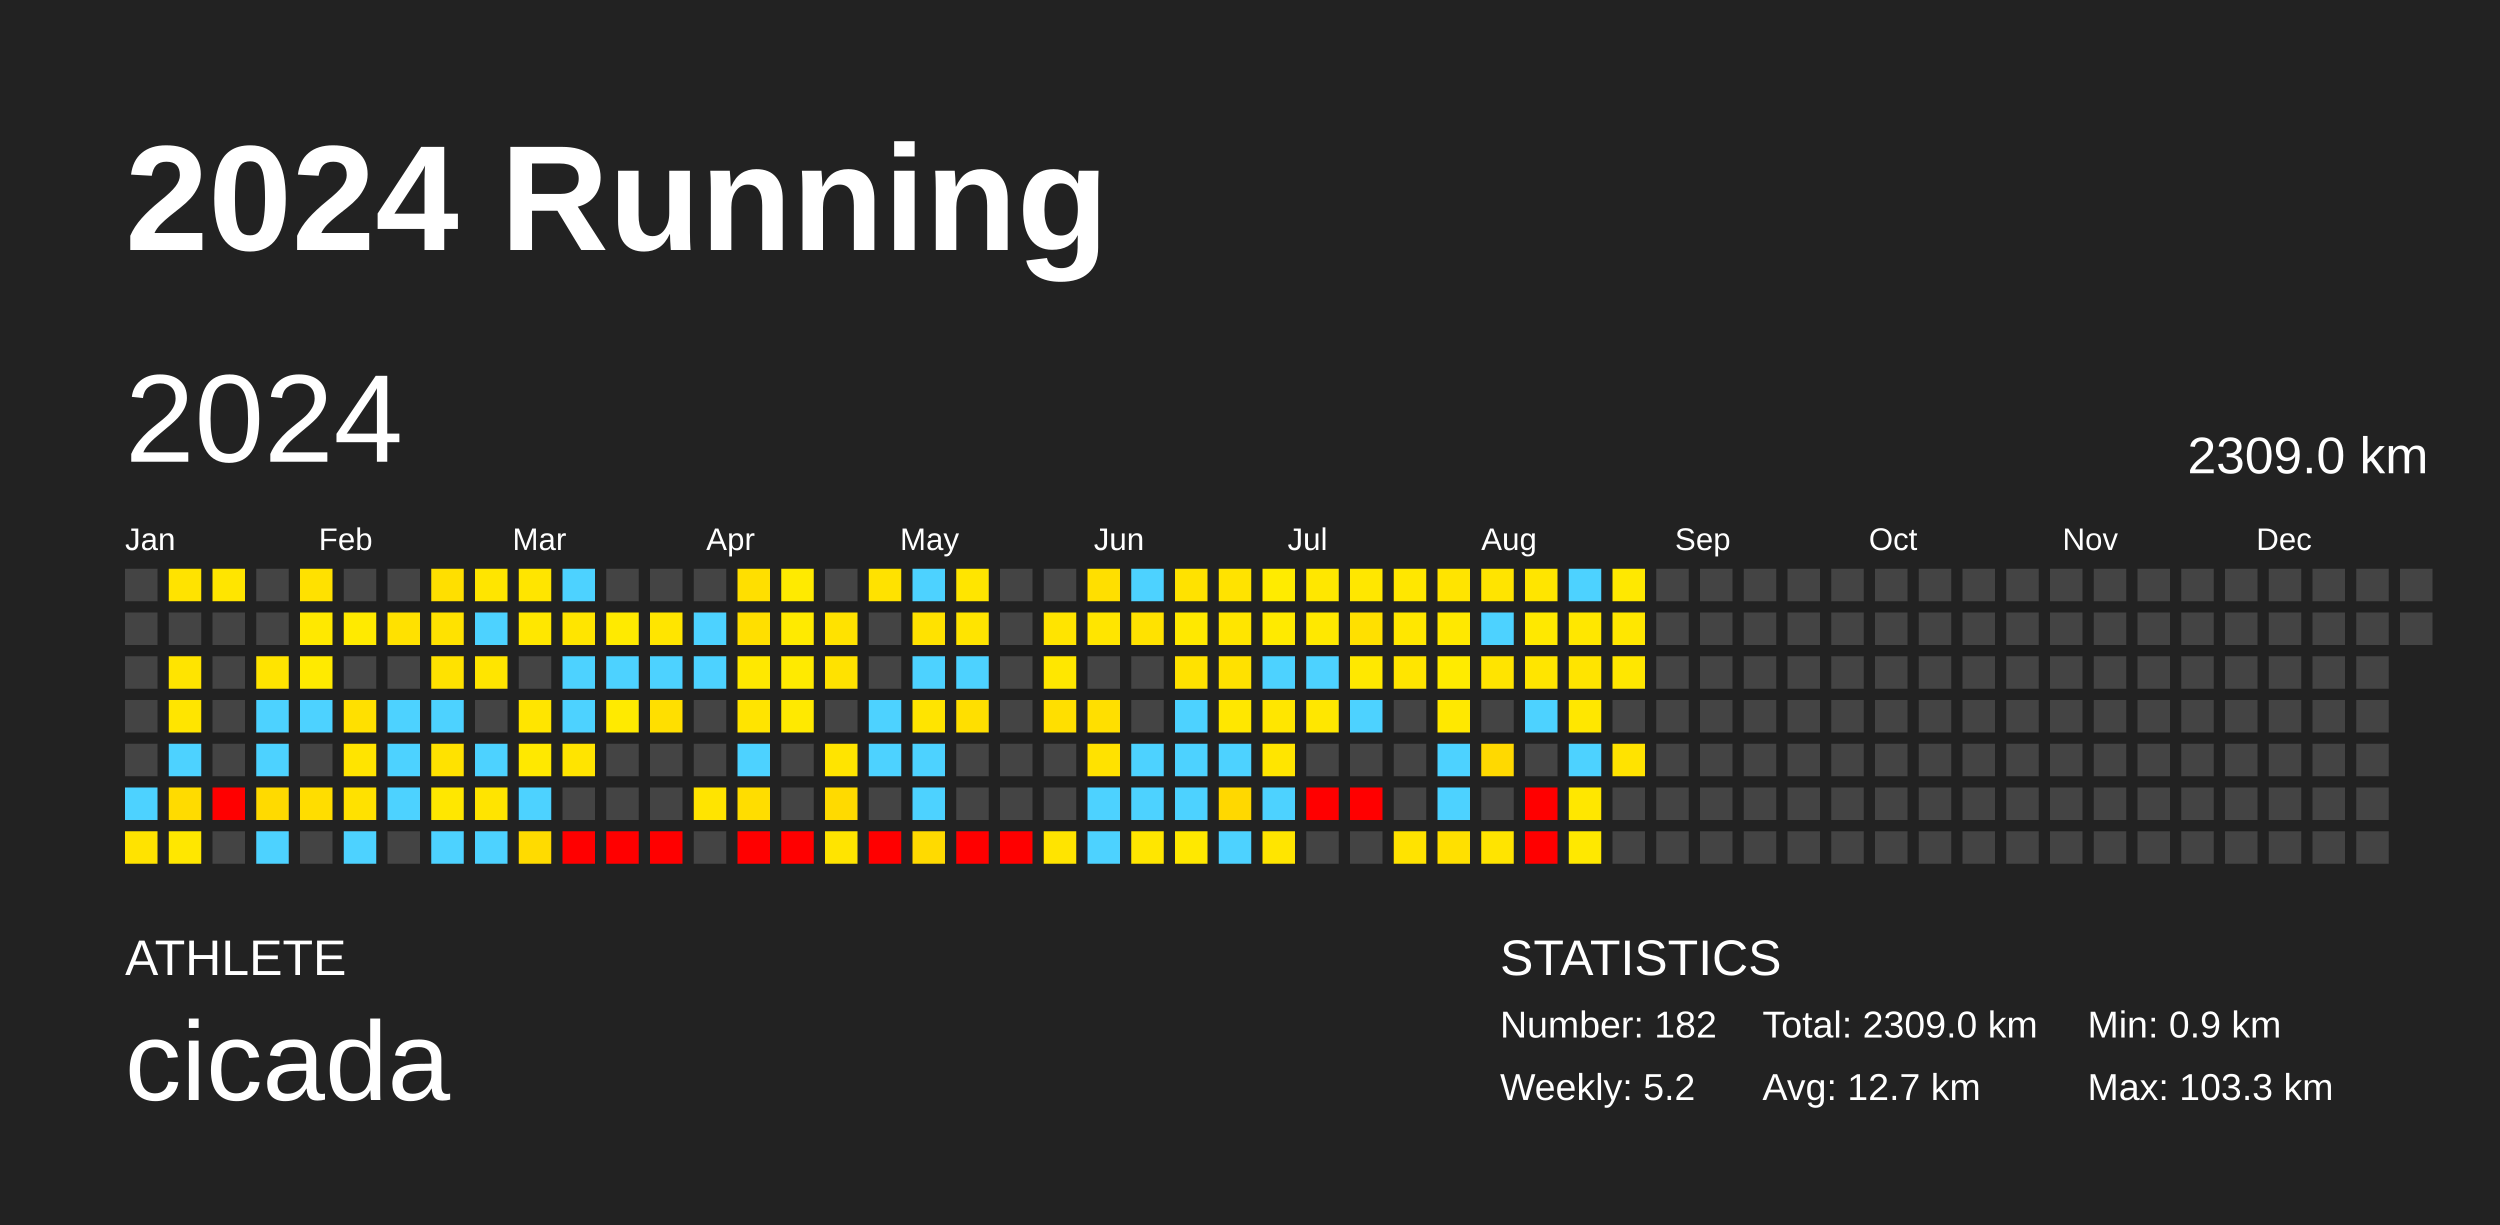
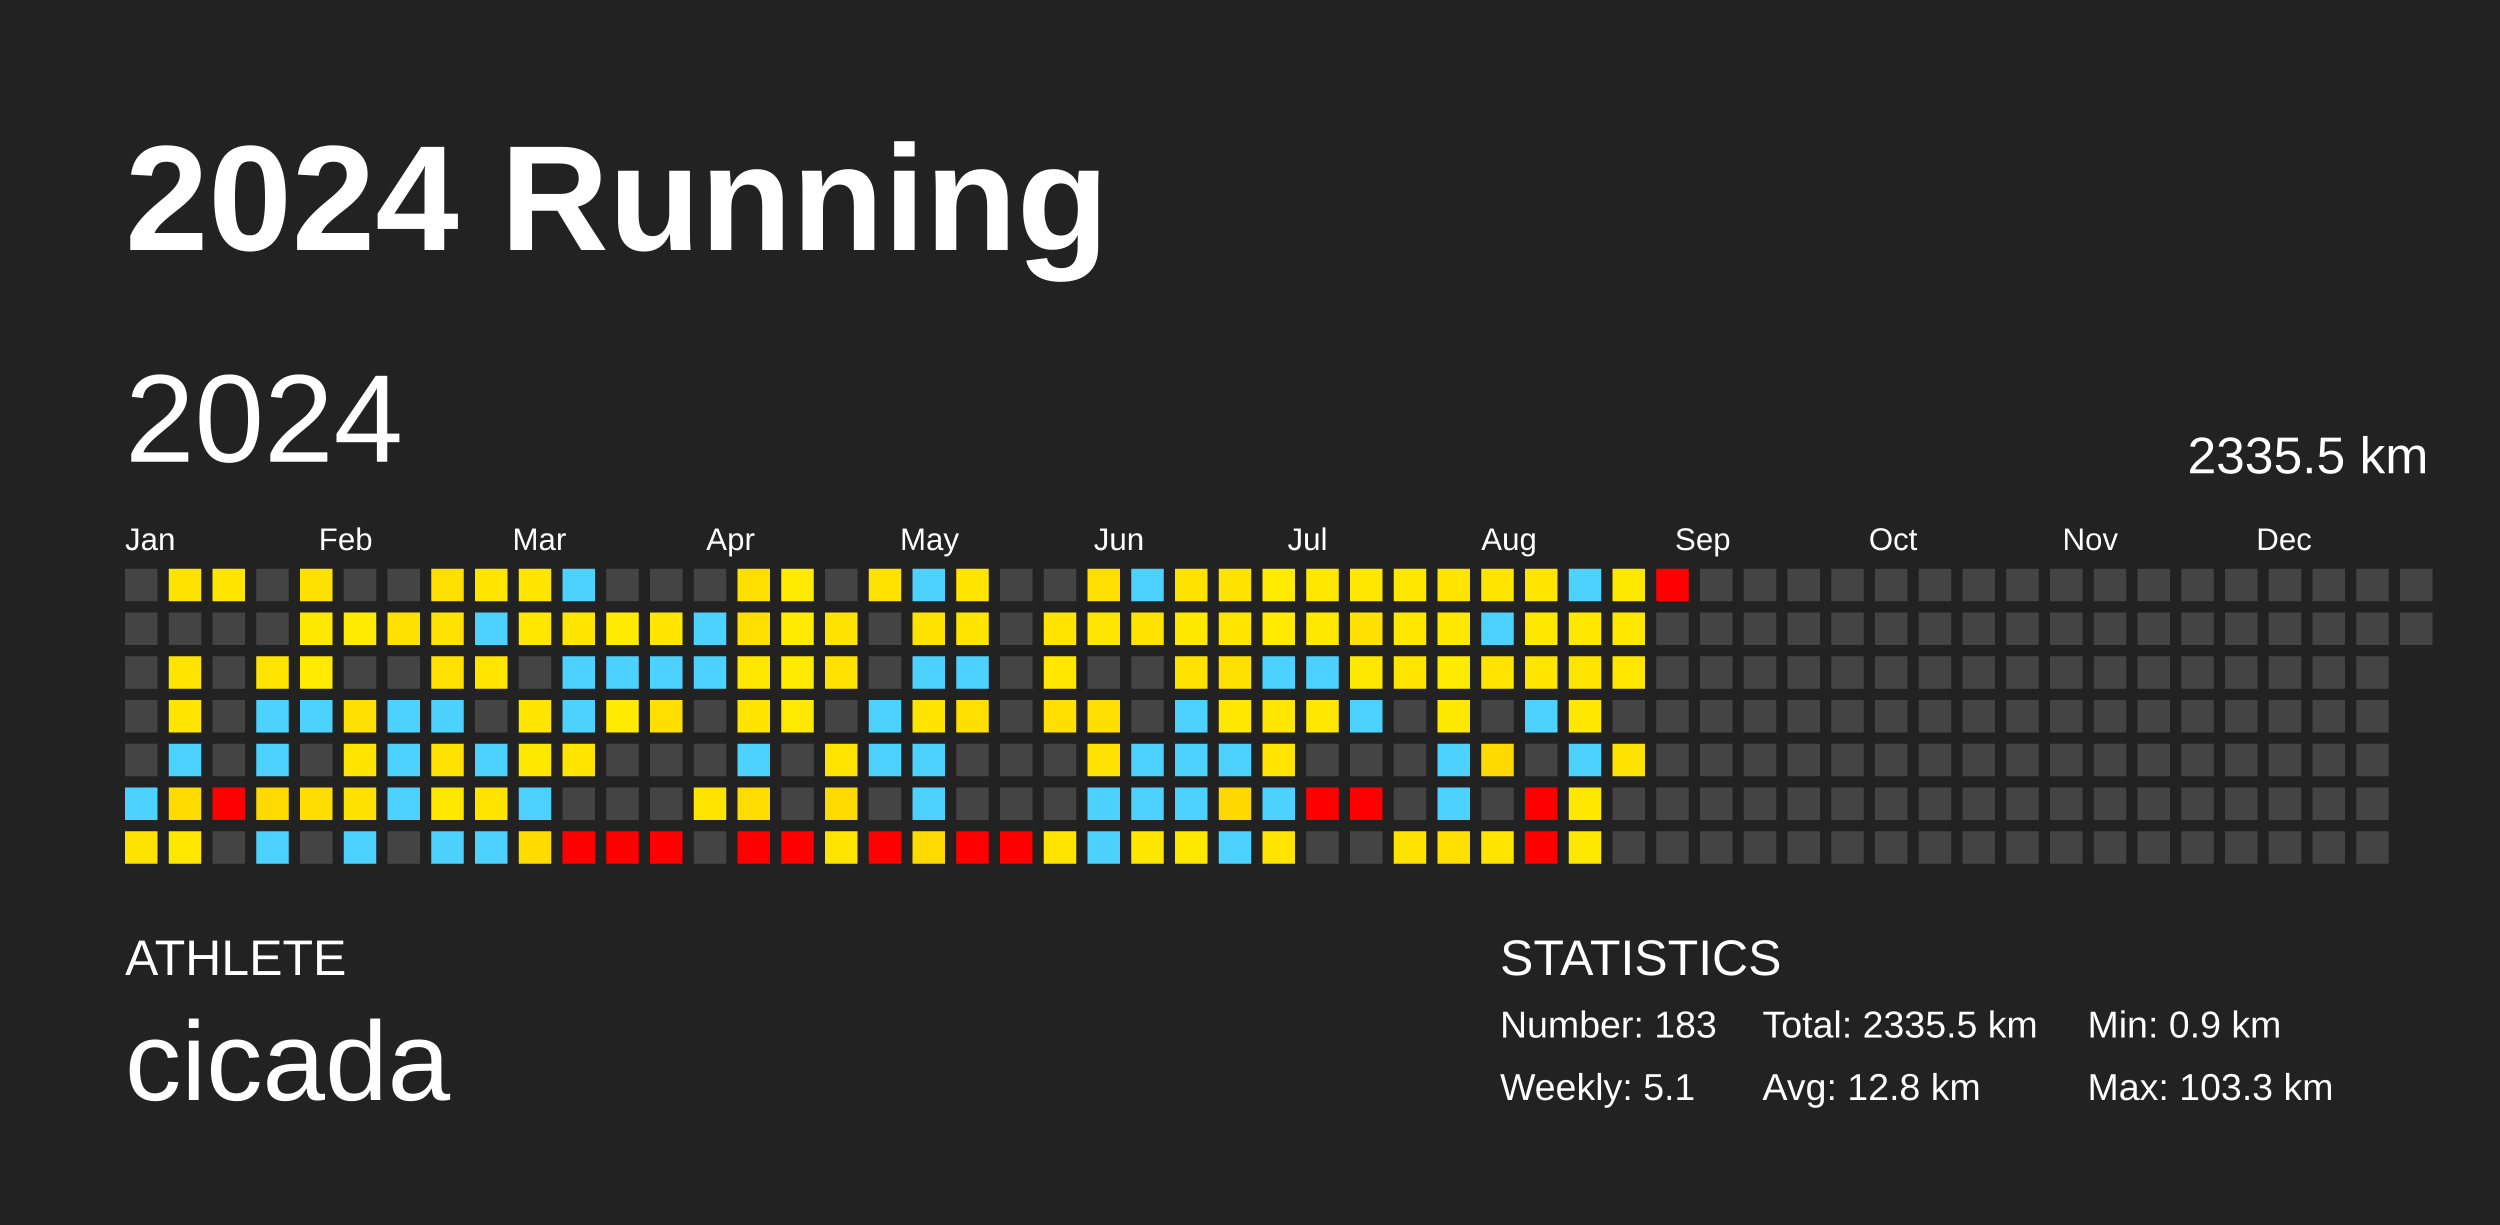
<svg xmlns="http://www.w3.org/2000/svg" baseProfile="full" height="98mm" version="1.1" viewBox="0,0,200,98" width="200mm">
  <defs />
  <rect fill="#222222" height="98" width="200" x="0" y="0" />
  <text fill="#FFFFFF" style="font-size:12px; font-family:Arial; font-weight:bold;" x="10" y="20">2024 Running</text>
  <text fill="#FFFFFF" style="font-size:4px; font-family:Arial" x="10" y="78">ATHLETE</text>
  <text fill="#FFFFFF" style="font-size:9px; font-family:Arial" x="10" y="88">cicada</text>
  <text fill="#FFFFFF" style="font-size:4px; font-family:Arial" x="120" y="78">STATISTICS</text>
-   <text fill="#FFFFFF" style="font-size:3px; font-family:Arial" x="120" y="83">Number: 182</text>
-   <text fill="#FFFFFF" style="font-size:3px; font-family:Arial" x="120" y="88">Weekly: 5.2</text>
-   <text fill="#FFFFFF" style="font-size:3px; font-family:Arial" x="141" y="83">Total: 2309.0 km</text>
-   <text fill="#FFFFFF" style="font-size:3px; font-family:Arial" x="141" y="88">Avg: 12.7 km</text>
+   <text fill="#FFFFFF" style="font-size:3px; font-family:Arial" x="120" y="83">Number: 183</text>
+   <text fill="#FFFFFF" style="font-size:3px; font-family:Arial" x="120" y="88">Weekly: 5.1</text>
+   <text fill="#FFFFFF" style="font-size:3px; font-family:Arial" x="141" y="83">Total: 2335.5 km</text>
+   <text fill="#FFFFFF" style="font-size:3px; font-family:Arial" x="141" y="88">Avg: 12.8 km</text>
  <text fill="#FFFFFF" style="font-size:3px; font-family:Arial" x="167" y="83">Min: 0.9 km</text>
  <text fill="#FFFFFF" style="font-size:3px; font-family:Arial" x="167" y="88">Max: 103.3 km</text>
  <text dominant-baseline="hanging" fill="#FFFFFF" style="font-size:10.0px; font-family:Arial;" x="10" y="30">2024</text>
-   <text dominant-baseline="hanging" fill="#FFFFFF" style="font-size:4.125px; font-family:Arial;" x="175" y="35">2309.0 km</text>
+   <text dominant-baseline="hanging" fill="#FFFFFF" style="font-size:4.125px; font-family:Arial;" x="175" y="35">2335.5 km</text>
  <text fill="#FFFFFF" style="font-size:2.5px; font-family:Arial" x="10.0" y="44">Jan</text>
  <text fill="#FFFFFF" style="font-size:2.5px; font-family:Arial" x="25.5" y="44">Feb</text>
  <text fill="#FFFFFF" style="font-size:2.5px; font-family:Arial" x="41.0" y="44">Mar</text>
  <text fill="#FFFFFF" style="font-size:2.5px; font-family:Arial" x="56.5" y="44">Apr</text>
  <text fill="#FFFFFF" style="font-size:2.5px; font-family:Arial" x="72.0" y="44">May</text>
  <text fill="#FFFFFF" style="font-size:2.5px; font-family:Arial" x="87.5" y="44">Jun</text>
  <text fill="#FFFFFF" style="font-size:2.5px; font-family:Arial" x="103.0" y="44">Jul</text>
  <text fill="#FFFFFF" style="font-size:2.5px; font-family:Arial" x="118.5" y="44">Aug</text>
  <text fill="#FFFFFF" style="font-size:2.5px; font-family:Arial" x="134.0" y="44">Sep</text>
  <text fill="#FFFFFF" style="font-size:2.5px; font-family:Arial" x="149.5" y="44">Oct</text>
  <text fill="#FFFFFF" style="font-size:2.5px; font-family:Arial" x="165.0" y="44">Nov</text>
  <text fill="#FFFFFF" style="font-size:2.5px; font-family:Arial" x="180.5" y="44">Dec</text>
  <rect fill="#444444" height="2.6" width="2.6" x="10.0" y="45.5" />
  <rect fill="#444444" height="2.6" width="2.6" x="10.0" y="49.0" />
  <rect fill="#444444" height="2.6" width="2.6" x="10.0" y="52.5" />
  <rect fill="#444444" height="2.6" width="2.6" x="10.0" y="56.0" />
  <rect fill="#444444" height="2.6" width="2.6" x="10.0" y="59.5" />
  <rect fill="#4dd2ff" height="2.6" width="2.6" x="10.0" y="63.0" />
  <rect fill="#ffe300" height="2.6" width="2.6" x="10.0" y="66.5" />
  <rect fill="#ffe300" height="2.6" width="2.6" x="13.5" y="45.5" />
  <rect fill="#444444" height="2.6" width="2.6" x="13.5" y="49.0" />
  <rect fill="#ffe400" height="2.6" width="2.6" x="13.5" y="52.5" />
  <rect fill="#ffe500" height="2.6" width="2.6" x="13.5" y="56.0" />
  <rect fill="#4dd2ff" height="2.6" width="2.6" x="13.5" y="59.5" />
  <rect fill="#ffdb00" height="2.6" width="2.6" x="13.5" y="63.0" />
  <rect fill="#ffe700" height="2.6" width="2.6" x="13.5" y="66.5" />
  <rect fill="#ffe500" height="2.6" width="2.6" x="17.0" y="45.5" />
  <rect fill="#444444" height="2.6" width="2.6" x="17.0" y="49.0" />
  <rect fill="#444444" height="2.6" width="2.6" x="17.0" y="52.5" />
  <rect fill="#444444" height="2.6" width="2.6" x="17.0" y="56.0" />
  <rect fill="#444444" height="2.6" width="2.6" x="17.0" y="59.5" />
  <rect fill="red" height="2.6" width="2.6" x="17.0" y="63.0" />
  <rect fill="#444444" height="2.6" width="2.6" x="17.0" y="66.5" />
  <rect fill="#444444" height="2.6" width="2.6" x="20.5" y="45.5" />
  <rect fill="#444444" height="2.6" width="2.6" x="20.5" y="49.0" />
  <rect fill="#ffe400" height="2.6" width="2.6" x="20.5" y="52.5" />
  <rect fill="#4dd2ff" height="2.6" width="2.6" x="20.5" y="56.0" />
  <rect fill="#4dd2ff" height="2.6" width="2.6" x="20.5" y="59.5" />
  <rect fill="#ffda00" height="2.6" width="2.6" x="20.5" y="63.0" />
  <rect fill="#4dd2ff" height="2.6" width="2.6" x="20.5" y="66.5" />
  <rect fill="#ffe100" height="2.6" width="2.6" x="24.0" y="45.5" />
  <rect fill="#ffe800" height="2.6" width="2.6" x="24.0" y="49.0" />
  <rect fill="#ffea00" height="2.6" width="2.6" x="24.0" y="52.5" />
  <rect fill="#4dd2ff" height="2.6" width="2.6" x="24.0" y="56.0" />
  <rect fill="#444444" height="2.6" width="2.6" x="24.0" y="59.5" />
  <rect fill="#ffdd00" height="2.6" width="2.6" x="24.0" y="63.0" />
  <rect fill="#444444" height="2.6" width="2.6" x="24.0" y="66.5" />
  <rect fill="#444444" height="2.6" width="2.6" x="27.5" y="45.5" />
  <rect fill="#ffea00" height="2.6" width="2.6" x="27.5" y="49.0" />
  <rect fill="#444444" height="2.6" width="2.6" x="27.5" y="52.5" />
  <rect fill="#ffe000" height="2.6" width="2.6" x="27.5" y="56.0" />
  <rect fill="#ffe400" height="2.6" width="2.6" x="27.5" y="59.5" />
  <rect fill="#ffe100" height="2.6" width="2.6" x="27.5" y="63.0" />
  <rect fill="#4dd2ff" height="2.6" width="2.6" x="27.5" y="66.5" />
  <rect fill="#444444" height="2.6" width="2.6" x="31.0" y="45.5" />
  <rect fill="#ffe100" height="2.6" width="2.6" x="31.0" y="49.0" />
  <rect fill="#444444" height="2.6" width="2.6" x="31.0" y="52.5" />
  <rect fill="#4dd2ff" height="2.6" width="2.6" x="31.0" y="56.0" />
  <rect fill="#4dd2ff" height="2.6" width="2.6" x="31.0" y="59.5" />
  <rect fill="#4dd2ff" height="2.6" width="2.6" x="31.0" y="63.0" />
  <rect fill="#444444" height="2.6" width="2.6" x="31.0" y="66.5" />
  <rect fill="#ffdf00" height="2.6" width="2.6" x="34.5" y="45.5" />
  <rect fill="#ffe200" height="2.6" width="2.6" x="34.5" y="49.0" />
  <rect fill="#ffe200" height="2.6" width="2.6" x="34.5" y="52.5" />
  <rect fill="#4dd2ff" height="2.6" width="2.6" x="34.5" y="56.0" />
  <rect fill="#ffe200" height="2.6" width="2.6" x="34.5" y="59.5" />
  <rect fill="#ffe700" height="2.6" width="2.6" x="34.5" y="63.0" />
  <rect fill="#4dd2ff" height="2.6" width="2.6" x="34.5" y="66.5" />
  <rect fill="#ffe500" height="2.6" width="2.6" x="38.0" y="45.5" />
  <rect fill="#4dd2ff" height="2.6" width="2.6" x="38.0" y="49.0" />
  <rect fill="#ffe500" height="2.6" width="2.6" x="38.0" y="52.5" />
  <rect fill="#444444" height="2.6" width="2.6" x="38.0" y="56.0" />
  <rect fill="#4dd2ff" height="2.6" width="2.6" x="38.0" y="59.5" />
  <rect fill="#ffe400" height="2.6" width="2.6" x="38.0" y="63.0" />
  <rect fill="#4dd2ff" height="2.6" width="2.6" x="38.0" y="66.5" />
  <rect fill="#ffe500" height="2.6" width="2.6" x="41.5" y="45.5" />
  <rect fill="#ffe700" height="2.6" width="2.6" x="41.5" y="49.0" />
  <rect fill="#444444" height="2.6" width="2.6" x="41.5" y="52.5" />
  <rect fill="#ffe500" height="2.6" width="2.6" x="41.5" y="56.0" />
  <rect fill="#ffe800" height="2.6" width="2.6" x="41.5" y="59.5" />
  <rect fill="#4dd2ff" height="2.6" width="2.6" x="41.5" y="63.0" />
  <rect fill="#ffdb00" height="2.6" width="2.6" x="41.5" y="66.5" />
  <rect fill="#4dd2ff" height="2.6" width="2.6" x="45.0" y="45.5" />
  <rect fill="#ffe500" height="2.6" width="2.6" x="45.0" y="49.0" />
  <rect fill="#4dd2ff" height="2.6" width="2.6" x="45.0" y="52.5" />
  <rect fill="#4dd2ff" height="2.6" width="2.6" x="45.0" y="56.0" />
  <rect fill="#ffe400" height="2.6" width="2.6" x="45.0" y="59.5" />
  <rect fill="#444444" height="2.6" width="2.6" x="45.0" y="63.0" />
  <rect fill="red" height="2.6" width="2.6" x="45.0" y="66.5" />
  <rect fill="#444444" height="2.6" width="2.6" x="48.5" y="45.5" />
  <rect fill="#ffea00" height="2.6" width="2.6" x="48.5" y="49.0" />
  <rect fill="#4dd2ff" height="2.6" width="2.6" x="48.5" y="52.5" />
  <rect fill="#ffea00" height="2.6" width="2.6" x="48.5" y="56.0" />
  <rect fill="#444444" height="2.6" width="2.6" x="48.5" y="59.5" />
  <rect fill="#444444" height="2.6" width="2.6" x="48.5" y="63.0" />
  <rect fill="red" height="2.6" width="2.6" x="48.5" y="66.5" />
  <rect fill="#444444" height="2.6" width="2.6" x="52.0" y="45.5" />
  <rect fill="#ffe500" height="2.6" width="2.6" x="52.0" y="49.0" />
  <rect fill="#4dd2ff" height="2.6" width="2.6" x="52.0" y="52.5" />
  <rect fill="#ffdf00" height="2.6" width="2.6" x="52.0" y="56.0" />
  <rect fill="#444444" height="2.6" width="2.6" x="52.0" y="59.5" />
  <rect fill="#444444" height="2.6" width="2.6" x="52.0" y="63.0" />
  <rect fill="red" height="2.6" width="2.6" x="52.0" y="66.5" />
  <rect fill="#444444" height="2.6" width="2.6" x="55.5" y="45.5" />
  <rect fill="#4dd2ff" height="2.6" width="2.6" x="55.5" y="49.0" />
  <rect fill="#4dd2ff" height="2.6" width="2.6" x="55.5" y="52.5" />
  <rect fill="#444444" height="2.6" width="2.6" x="55.5" y="56.0" />
  <rect fill="#444444" height="2.6" width="2.6" x="55.5" y="59.5" />
  <rect fill="#ffe400" height="2.6" width="2.6" x="55.5" y="63.0" />
  <rect fill="#444444" height="2.6" width="2.6" x="55.5" y="66.5" />
  <rect fill="#ffdf00" height="2.6" width="2.6" x="59.0" y="45.5" />
  <rect fill="#ffdf00" height="2.6" width="2.6" x="59.0" y="49.0" />
  <rect fill="#ffe800" height="2.6" width="2.6" x="59.0" y="52.5" />
  <rect fill="#ffe400" height="2.6" width="2.6" x="59.0" y="56.0" />
  <rect fill="#4dd2ff" height="2.6" width="2.6" x="59.0" y="59.5" />
  <rect fill="#ffdd00" height="2.6" width="2.6" x="59.0" y="63.0" />
  <rect fill="red" height="2.6" width="2.6" x="59.0" y="66.5" />
  <rect fill="#ffea00" height="2.6" width="2.6" x="62.5" y="45.5" />
  <rect fill="#ffea00" height="2.6" width="2.6" x="62.5" y="49.0" />
  <rect fill="#ffea00" height="2.6" width="2.6" x="62.5" y="52.5" />
  <rect fill="#ffe900" height="2.6" width="2.6" x="62.5" y="56.0" />
  <rect fill="#444444" height="2.6" width="2.6" x="62.5" y="59.5" />
  <rect fill="#444444" height="2.6" width="2.6" x="62.5" y="63.0" />
  <rect fill="red" height="2.6" width="2.6" x="62.5" y="66.5" />
  <rect fill="#444444" height="2.6" width="2.6" x="66.0" y="45.5" />
  <rect fill="#ffe200" height="2.6" width="2.6" x="66.0" y="49.0" />
  <rect fill="#ffe200" height="2.6" width="2.6" x="66.0" y="52.5" />
  <rect fill="#444444" height="2.6" width="2.6" x="66.0" y="56.0" />
  <rect fill="#ffe400" height="2.6" width="2.6" x="66.0" y="59.5" />
  <rect fill="#ffda00" height="2.6" width="2.6" x="66.0" y="63.0" />
  <rect fill="#ffe400" height="2.6" width="2.6" x="66.0" y="66.5" />
  <rect fill="#ffe200" height="2.6" width="2.6" x="69.5" y="45.5" />
  <rect fill="#444444" height="2.6" width="2.6" x="69.5" y="49.0" />
  <rect fill="#444444" height="2.6" width="2.6" x="69.5" y="52.5" />
  <rect fill="#4dd2ff" height="2.6" width="2.6" x="69.5" y="56.0" />
  <rect fill="#4dd2ff" height="2.6" width="2.6" x="69.5" y="59.5" />
  <rect fill="#444444" height="2.6" width="2.6" x="69.5" y="63.0" />
  <rect fill="red" height="2.6" width="2.6" x="69.5" y="66.5" />
  <rect fill="#4dd2ff" height="2.6" width="2.6" x="73.0" y="45.5" />
  <rect fill="#ffe200" height="2.6" width="2.6" x="73.0" y="49.0" />
  <rect fill="#4dd2ff" height="2.6" width="2.6" x="73.0" y="52.5" />
  <rect fill="#ffe400" height="2.6" width="2.6" x="73.0" y="56.0" />
  <rect fill="#4dd2ff" height="2.6" width="2.6" x="73.0" y="59.5" />
  <rect fill="#4dd2ff" height="2.6" width="2.6" x="73.0" y="63.0" />
  <rect fill="#ffda00" height="2.6" width="2.6" x="73.0" y="66.5" />
  <rect fill="#ffe500" height="2.6" width="2.6" x="76.5" y="45.5" />
  <rect fill="#ffe400" height="2.6" width="2.6" x="76.5" y="49.0" />
  <rect fill="#4dd2ff" height="2.6" width="2.6" x="76.5" y="52.5" />
  <rect fill="#ffdf00" height="2.6" width="2.6" x="76.5" y="56.0" />
  <rect fill="#444444" height="2.6" width="2.6" x="76.5" y="59.5" />
  <rect fill="#444444" height="2.6" width="2.6" x="76.5" y="63.0" />
  <rect fill="red" height="2.6" width="2.6" x="76.5" y="66.5" />
  <rect fill="#444444" height="2.6" width="2.6" x="80.0" y="45.5" />
  <rect fill="#444444" height="2.6" width="2.6" x="80.0" y="49.0" />
  <rect fill="#444444" height="2.6" width="2.6" x="80.0" y="52.5" />
  <rect fill="#444444" height="2.6" width="2.6" x="80.0" y="56.0" />
  <rect fill="#444444" height="2.6" width="2.6" x="80.0" y="59.5" />
  <rect fill="#444444" height="2.6" width="2.6" x="80.0" y="63.0" />
  <rect fill="red" height="2.6" width="2.6" x="80.0" y="66.5" />
  <rect fill="#444444" height="2.6" width="2.6" x="83.5" y="45.5" />
  <rect fill="#ffe400" height="2.6" width="2.6" x="83.5" y="49.0" />
  <rect fill="#ffe700" height="2.6" width="2.6" x="83.5" y="52.5" />
  <rect fill="#ffdf00" height="2.6" width="2.6" x="83.5" y="56.0" />
  <rect fill="#444444" height="2.6" width="2.6" x="83.5" y="59.5" />
  <rect fill="#444444" height="2.6" width="2.6" x="83.5" y="63.0" />
  <rect fill="#ffe400" height="2.6" width="2.6" x="83.5" y="66.5" />
  <rect fill="#ffdf00" height="2.6" width="2.6" x="87.0" y="45.5" />
  <rect fill="#ffe500" height="2.6" width="2.6" x="87.0" y="49.0" />
  <rect fill="#444444" height="2.6" width="2.6" x="87.0" y="52.5" />
  <rect fill="#ffdf00" height="2.6" width="2.6" x="87.0" y="56.0" />
  <rect fill="#ffe200" height="2.6" width="2.6" x="87.0" y="59.5" />
  <rect fill="#4dd2ff" height="2.6" width="2.6" x="87.0" y="63.0" />
  <rect fill="#4dd2ff" height="2.6" width="2.6" x="87.0" y="66.5" />
  <rect fill="#4dd2ff" height="2.6" width="2.6" x="90.5" y="45.5" />
  <rect fill="#ffe200" height="2.6" width="2.6" x="90.5" y="49.0" />
  <rect fill="#444444" height="2.6" width="2.6" x="90.5" y="52.5" />
  <rect fill="#444444" height="2.6" width="2.6" x="90.5" y="56.0" />
  <rect fill="#4dd2ff" height="2.6" width="2.6" x="90.5" y="59.5" />
  <rect fill="#4dd2ff" height="2.6" width="2.6" x="90.5" y="63.0" />
  <rect fill="#ffe600" height="2.6" width="2.6" x="90.5" y="66.5" />
  <rect fill="#ffe200" height="2.6" width="2.6" x="94.0" y="45.5" />
  <rect fill="#ffe800" height="2.6" width="2.6" x="94.0" y="49.0" />
  <rect fill="#ffe200" height="2.6" width="2.6" x="94.0" y="52.5" />
  <rect fill="#4dd2ff" height="2.6" width="2.6" x="94.0" y="56.0" />
  <rect fill="#4dd2ff" height="2.6" width="2.6" x="94.0" y="59.5" />
  <rect fill="#4dd2ff" height="2.6" width="2.6" x="94.0" y="63.0" />
  <rect fill="#ffe800" height="2.6" width="2.6" x="94.0" y="66.5" />
  <rect fill="#ffe300" height="2.6" width="2.6" x="97.5" y="45.5" />
  <rect fill="#ffe500" height="2.6" width="2.6" x="97.5" y="49.0" />
  <rect fill="#ffe100" height="2.6" width="2.6" x="97.5" y="52.5" />
  <rect fill="#ffe700" height="2.6" width="2.6" x="97.5" y="56.0" />
  <rect fill="#4dd2ff" height="2.6" width="2.6" x="97.5" y="59.5" />
  <rect fill="#ffd800" height="2.6" width="2.6" x="97.5" y="63.0" />
  <rect fill="#4dd2ff" height="2.6" width="2.6" x="97.5" y="66.5" />
  <rect fill="#ffeb00" height="2.6" width="2.6" x="101.0" y="45.5" />
  <rect fill="#ffea00" height="2.6" width="2.6" x="101.0" y="49.0" />
  <rect fill="#4dd2ff" height="2.6" width="2.6" x="101.0" y="52.5" />
  <rect fill="#ffe600" height="2.6" width="2.6" x="101.0" y="56.0" />
  <rect fill="#ffe500" height="2.6" width="2.6" x="101.0" y="59.5" />
  <rect fill="#4dd2ff" height="2.6" width="2.6" x="101.0" y="63.0" />
  <rect fill="#ffe500" height="2.6" width="2.6" x="101.0" y="66.5" />
  <rect fill="#ffe700" height="2.6" width="2.6" x="104.5" y="45.5" />
  <rect fill="#ffe800" height="2.6" width="2.6" x="104.5" y="49.0" />
  <rect fill="#4dd2ff" height="2.6" width="2.6" x="104.5" y="52.5" />
  <rect fill="#ffe700" height="2.6" width="2.6" x="104.5" y="56.0" />
  <rect fill="#444444" height="2.6" width="2.6" x="104.5" y="59.5" />
  <rect fill="red" height="2.6" width="2.6" x="104.5" y="63.0" />
  <rect fill="#444444" height="2.6" width="2.6" x="104.5" y="66.5" />
  <rect fill="#ffe700" height="2.6" width="2.6" x="108.0" y="45.5" />
  <rect fill="#ffe000" height="2.6" width="2.6" x="108.0" y="49.0" />
  <rect fill="#ffe800" height="2.6" width="2.6" x="108.0" y="52.5" />
  <rect fill="#4dd2ff" height="2.6" width="2.6" x="108.0" y="56.0" />
  <rect fill="#444444" height="2.6" width="2.6" x="108.0" y="59.5" />
  <rect fill="red" height="2.6" width="2.6" x="108.0" y="63.0" />
  <rect fill="#444444" height="2.6" width="2.6" x="108.0" y="66.5" />
  <rect fill="#ffe700" height="2.6" width="2.6" x="111.5" y="45.5" />
  <rect fill="#ffe700" height="2.6" width="2.6" x="111.5" y="49.0" />
  <rect fill="#ffe500" height="2.6" width="2.6" x="111.5" y="52.5" />
  <rect fill="#444444" height="2.6" width="2.6" x="111.5" y="56.0" />
  <rect fill="#444444" height="2.6" width="2.6" x="111.5" y="59.5" />
  <rect fill="#444444" height="2.6" width="2.6" x="111.5" y="63.0" />
  <rect fill="#ffe300" height="2.6" width="2.6" x="111.5" y="66.5" />
  <rect fill="#ffe400" height="2.6" width="2.6" x="115.0" y="45.5" />
  <rect fill="#ffe800" height="2.6" width="2.6" x="115.0" y="49.0" />
  <rect fill="#ffeb00" height="2.6" width="2.6" x="115.0" y="52.5" />
  <rect fill="#ffe800" height="2.6" width="2.6" x="115.0" y="56.0" />
  <rect fill="#4dd2ff" height="2.6" width="2.6" x="115.0" y="59.5" />
  <rect fill="#4dd2ff" height="2.6" width="2.6" x="115.0" y="63.0" />
  <rect fill="#ffe000" height="2.6" width="2.6" x="115.0" y="66.5" />
  <rect fill="#ffe400" height="2.6" width="2.6" x="118.5" y="45.5" />
  <rect fill="#4dd2ff" height="2.6" width="2.6" x="118.5" y="49.0" />
  <rect fill="#ffe400" height="2.6" width="2.6" x="118.5" y="52.5" />
  <rect fill="#444444" height="2.6" width="2.6" x="118.5" y="56.0" />
  <rect fill="#ffd900" height="2.6" width="2.6" x="118.5" y="59.5" />
  <rect fill="#444444" height="2.6" width="2.6" x="118.5" y="63.0" />
  <rect fill="#ffe400" height="2.6" width="2.6" x="118.5" y="66.5" />
  <rect fill="#ffe500" height="2.6" width="2.6" x="122.0" y="45.5" />
  <rect fill="#ffe800" height="2.6" width="2.6" x="122.0" y="49.0" />
  <rect fill="#ffe500" height="2.6" width="2.6" x="122.0" y="52.5" />
  <rect fill="#4dd2ff" height="2.6" width="2.6" x="122.0" y="56.0" />
  <rect fill="#444444" height="2.6" width="2.6" x="122.0" y="59.5" />
  <rect fill="red" height="2.6" width="2.6" x="122.0" y="63.0" />
  <rect fill="red" height="2.6" width="2.6" x="122.0" y="66.5" />
  <rect fill="#4dd2ff" height="2.6" width="2.6" x="125.5" y="45.5" />
  <rect fill="#ffe700" height="2.6" width="2.6" x="125.5" y="49.0" />
  <rect fill="#ffe400" height="2.6" width="2.6" x="125.5" y="52.5" />
  <rect fill="#ffe700" height="2.6" width="2.6" x="125.5" y="56.0" />
  <rect fill="#4dd2ff" height="2.6" width="2.6" x="125.5" y="59.5" />
  <rect fill="#ffe700" height="2.6" width="2.6" x="125.5" y="63.0" />
  <rect fill="#ffe800" height="2.6" width="2.6" x="125.5" y="66.5" />
  <rect fill="#ffe800" height="2.6" width="2.6" x="129.0" y="45.5" />
  <rect fill="#ffe700" height="2.6" width="2.6" x="129.0" y="49.0" />
  <rect fill="#ffe700" height="2.6" width="2.6" x="129.0" y="52.5" />
  <rect fill="#444444" height="2.6" width="2.6" x="129.0" y="56.0" />
  <rect fill="#ffe300" height="2.6" width="2.6" x="129.0" y="59.5" />
  <rect fill="#444444" height="2.6" width="2.6" x="129.0" y="63.0" />
  <rect fill="#444444" height="2.6" width="2.6" x="129.0" y="66.5" />
-   <rect fill="#444444" height="2.6" width="2.6" x="132.5" y="45.5" />
+   <rect fill="red" height="2.6" width="2.6" x="132.5" y="45.5" />
  <rect fill="#444444" height="2.6" width="2.6" x="132.5" y="49.0" />
  <rect fill="#444444" height="2.6" width="2.6" x="132.5" y="52.5" />
  <rect fill="#444444" height="2.6" width="2.6" x="132.5" y="56.0" />
  <rect fill="#444444" height="2.6" width="2.6" x="132.5" y="59.5" />
  <rect fill="#444444" height="2.6" width="2.6" x="132.5" y="63.0" />
  <rect fill="#444444" height="2.6" width="2.6" x="132.5" y="66.5" />
  <rect fill="#444444" height="2.6" width="2.6" x="136.0" y="45.5" />
  <rect fill="#444444" height="2.6" width="2.6" x="136.0" y="49.0" />
  <rect fill="#444444" height="2.6" width="2.6" x="136.0" y="52.5" />
  <rect fill="#444444" height="2.6" width="2.6" x="136.0" y="56.0" />
  <rect fill="#444444" height="2.6" width="2.6" x="136.0" y="59.5" />
  <rect fill="#444444" height="2.6" width="2.6" x="136.0" y="63.0" />
  <rect fill="#444444" height="2.6" width="2.6" x="136.0" y="66.5" />
  <rect fill="#444444" height="2.6" width="2.6" x="139.5" y="45.5" />
  <rect fill="#444444" height="2.6" width="2.6" x="139.5" y="49.0" />
  <rect fill="#444444" height="2.6" width="2.6" x="139.5" y="52.5" />
  <rect fill="#444444" height="2.6" width="2.6" x="139.5" y="56.0" />
  <rect fill="#444444" height="2.6" width="2.6" x="139.5" y="59.5" />
  <rect fill="#444444" height="2.6" width="2.6" x="139.5" y="63.0" />
  <rect fill="#444444" height="2.6" width="2.6" x="139.5" y="66.5" />
  <rect fill="#444444" height="2.6" width="2.6" x="143.0" y="45.5" />
  <rect fill="#444444" height="2.6" width="2.6" x="143.0" y="49.0" />
  <rect fill="#444444" height="2.6" width="2.6" x="143.0" y="52.5" />
  <rect fill="#444444" height="2.6" width="2.6" x="143.0" y="56.0" />
  <rect fill="#444444" height="2.6" width="2.6" x="143.0" y="59.5" />
  <rect fill="#444444" height="2.6" width="2.6" x="143.0" y="63.0" />
  <rect fill="#444444" height="2.6" width="2.6" x="143.0" y="66.5" />
  <rect fill="#444444" height="2.6" width="2.6" x="146.5" y="45.5" />
  <rect fill="#444444" height="2.6" width="2.6" x="146.5" y="49.0" />
  <rect fill="#444444" height="2.6" width="2.6" x="146.5" y="52.5" />
  <rect fill="#444444" height="2.6" width="2.6" x="146.5" y="56.0" />
  <rect fill="#444444" height="2.6" width="2.6" x="146.5" y="59.5" />
  <rect fill="#444444" height="2.6" width="2.6" x="146.5" y="63.0" />
  <rect fill="#444444" height="2.6" width="2.6" x="146.5" y="66.5" />
  <rect fill="#444444" height="2.6" width="2.6" x="150.0" y="45.5" />
  <rect fill="#444444" height="2.6" width="2.6" x="150.0" y="49.0" />
  <rect fill="#444444" height="2.6" width="2.6" x="150.0" y="52.5" />
  <rect fill="#444444" height="2.6" width="2.6" x="150.0" y="56.0" />
  <rect fill="#444444" height="2.6" width="2.6" x="150.0" y="59.5" />
  <rect fill="#444444" height="2.6" width="2.6" x="150.0" y="63.0" />
  <rect fill="#444444" height="2.6" width="2.6" x="150.0" y="66.5" />
  <rect fill="#444444" height="2.6" width="2.6" x="153.5" y="45.5" />
  <rect fill="#444444" height="2.6" width="2.6" x="153.5" y="49.0" />
  <rect fill="#444444" height="2.6" width="2.6" x="153.5" y="52.5" />
  <rect fill="#444444" height="2.6" width="2.6" x="153.5" y="56.0" />
  <rect fill="#444444" height="2.6" width="2.6" x="153.5" y="59.5" />
  <rect fill="#444444" height="2.6" width="2.6" x="153.5" y="63.0" />
  <rect fill="#444444" height="2.6" width="2.6" x="153.5" y="66.5" />
  <rect fill="#444444" height="2.6" width="2.6" x="157.0" y="45.5" />
  <rect fill="#444444" height="2.6" width="2.6" x="157.0" y="49.0" />
  <rect fill="#444444" height="2.6" width="2.6" x="157.0" y="52.5" />
  <rect fill="#444444" height="2.6" width="2.6" x="157.0" y="56.0" />
  <rect fill="#444444" height="2.6" width="2.6" x="157.0" y="59.5" />
  <rect fill="#444444" height="2.6" width="2.6" x="157.0" y="63.0" />
  <rect fill="#444444" height="2.6" width="2.6" x="157.0" y="66.5" />
  <rect fill="#444444" height="2.6" width="2.6" x="160.5" y="45.5" />
  <rect fill="#444444" height="2.6" width="2.6" x="160.5" y="49.0" />
  <rect fill="#444444" height="2.6" width="2.6" x="160.5" y="52.5" />
  <rect fill="#444444" height="2.6" width="2.6" x="160.5" y="56.0" />
  <rect fill="#444444" height="2.6" width="2.6" x="160.5" y="59.5" />
  <rect fill="#444444" height="2.6" width="2.6" x="160.5" y="63.0" />
  <rect fill="#444444" height="2.6" width="2.6" x="160.5" y="66.5" />
  <rect fill="#444444" height="2.6" width="2.6" x="164.0" y="45.5" />
  <rect fill="#444444" height="2.6" width="2.6" x="164.0" y="49.0" />
  <rect fill="#444444" height="2.6" width="2.6" x="164.0" y="52.5" />
  <rect fill="#444444" height="2.6" width="2.6" x="164.0" y="56.0" />
  <rect fill="#444444" height="2.6" width="2.6" x="164.0" y="59.5" />
  <rect fill="#444444" height="2.6" width="2.6" x="164.0" y="63.0" />
  <rect fill="#444444" height="2.6" width="2.6" x="164.0" y="66.5" />
  <rect fill="#444444" height="2.6" width="2.6" x="167.5" y="45.5" />
  <rect fill="#444444" height="2.6" width="2.6" x="167.5" y="49.0" />
  <rect fill="#444444" height="2.6" width="2.6" x="167.5" y="52.5" />
  <rect fill="#444444" height="2.6" width="2.6" x="167.5" y="56.0" />
  <rect fill="#444444" height="2.6" width="2.6" x="167.5" y="59.5" />
  <rect fill="#444444" height="2.6" width="2.6" x="167.5" y="63.0" />
  <rect fill="#444444" height="2.6" width="2.6" x="167.5" y="66.5" />
  <rect fill="#444444" height="2.6" width="2.6" x="171.0" y="45.5" />
  <rect fill="#444444" height="2.6" width="2.6" x="171.0" y="49.0" />
  <rect fill="#444444" height="2.6" width="2.6" x="171.0" y="52.5" />
  <rect fill="#444444" height="2.6" width="2.6" x="171.0" y="56.0" />
  <rect fill="#444444" height="2.6" width="2.6" x="171.0" y="59.5" />
  <rect fill="#444444" height="2.6" width="2.6" x="171.0" y="63.0" />
  <rect fill="#444444" height="2.6" width="2.6" x="171.0" y="66.5" />
  <rect fill="#444444" height="2.6" width="2.6" x="174.5" y="45.5" />
  <rect fill="#444444" height="2.6" width="2.6" x="174.5" y="49.0" />
  <rect fill="#444444" height="2.6" width="2.6" x="174.5" y="52.5" />
  <rect fill="#444444" height="2.6" width="2.6" x="174.5" y="56.0" />
  <rect fill="#444444" height="2.6" width="2.6" x="174.5" y="59.5" />
  <rect fill="#444444" height="2.6" width="2.6" x="174.5" y="63.0" />
  <rect fill="#444444" height="2.6" width="2.6" x="174.5" y="66.5" />
  <rect fill="#444444" height="2.6" width="2.6" x="178.0" y="45.5" />
  <rect fill="#444444" height="2.6" width="2.6" x="178.0" y="49.0" />
  <rect fill="#444444" height="2.6" width="2.6" x="178.0" y="52.5" />
  <rect fill="#444444" height="2.6" width="2.6" x="178.0" y="56.0" />
  <rect fill="#444444" height="2.6" width="2.6" x="178.0" y="59.5" />
  <rect fill="#444444" height="2.6" width="2.6" x="178.0" y="63.0" />
  <rect fill="#444444" height="2.6" width="2.6" x="178.0" y="66.5" />
  <rect fill="#444444" height="2.6" width="2.6" x="181.5" y="45.5" />
  <rect fill="#444444" height="2.6" width="2.6" x="181.5" y="49.0" />
  <rect fill="#444444" height="2.6" width="2.6" x="181.5" y="52.5" />
  <rect fill="#444444" height="2.6" width="2.6" x="181.5" y="56.0" />
  <rect fill="#444444" height="2.6" width="2.6" x="181.5" y="59.5" />
  <rect fill="#444444" height="2.6" width="2.6" x="181.5" y="63.0" />
  <rect fill="#444444" height="2.6" width="2.6" x="181.5" y="66.5" />
  <rect fill="#444444" height="2.6" width="2.6" x="185.0" y="45.5" />
  <rect fill="#444444" height="2.6" width="2.6" x="185.0" y="49.0" />
  <rect fill="#444444" height="2.6" width="2.6" x="185.0" y="52.5" />
  <rect fill="#444444" height="2.6" width="2.6" x="185.0" y="56.0" />
  <rect fill="#444444" height="2.6" width="2.6" x="185.0" y="59.5" />
  <rect fill="#444444" height="2.6" width="2.6" x="185.0" y="63.0" />
  <rect fill="#444444" height="2.6" width="2.6" x="185.0" y="66.5" />
  <rect fill="#444444" height="2.6" width="2.6" x="188.5" y="45.5" />
  <rect fill="#444444" height="2.6" width="2.6" x="188.5" y="49.0" />
  <rect fill="#444444" height="2.6" width="2.6" x="188.5" y="52.5" />
  <rect fill="#444444" height="2.6" width="2.6" x="188.5" y="56.0" />
  <rect fill="#444444" height="2.6" width="2.6" x="188.5" y="59.5" />
  <rect fill="#444444" height="2.6" width="2.6" x="188.5" y="63.0" />
  <rect fill="#444444" height="2.6" width="2.6" x="188.5" y="66.5" />
  <rect fill="#444444" height="2.6" width="2.6" x="192.0" y="45.5" />
  <rect fill="#444444" height="2.6" width="2.6" x="192.0" y="49.0" />
</svg>
